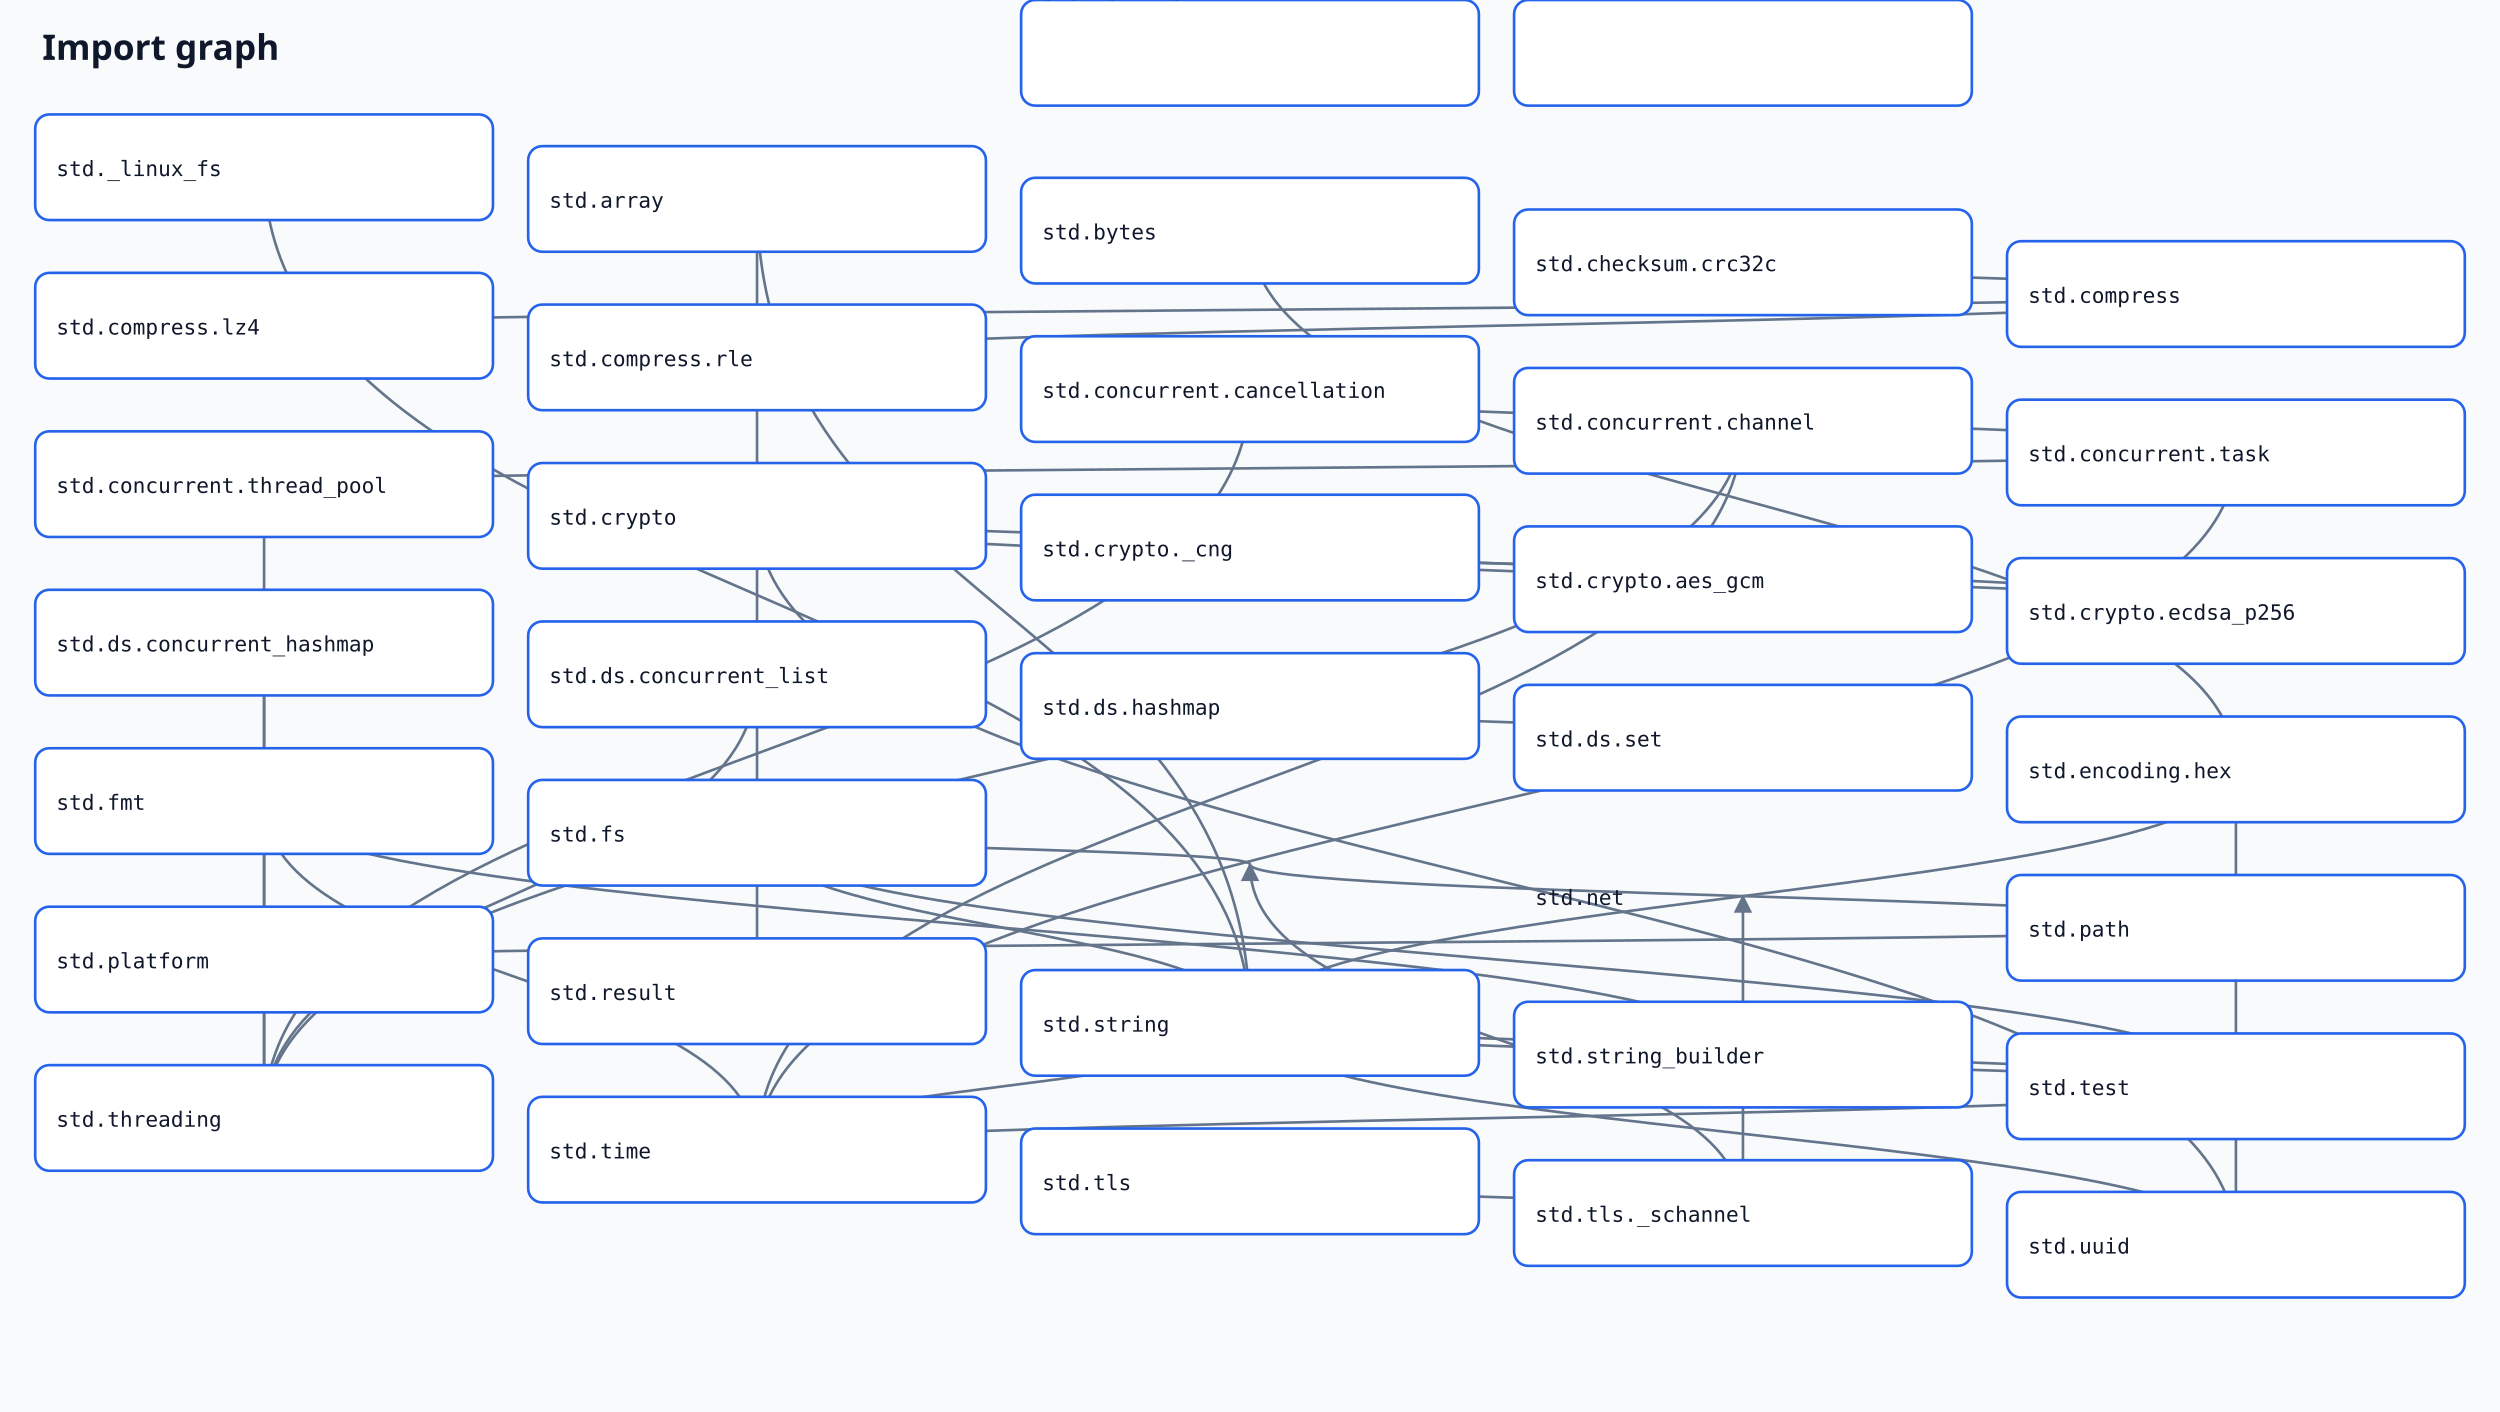
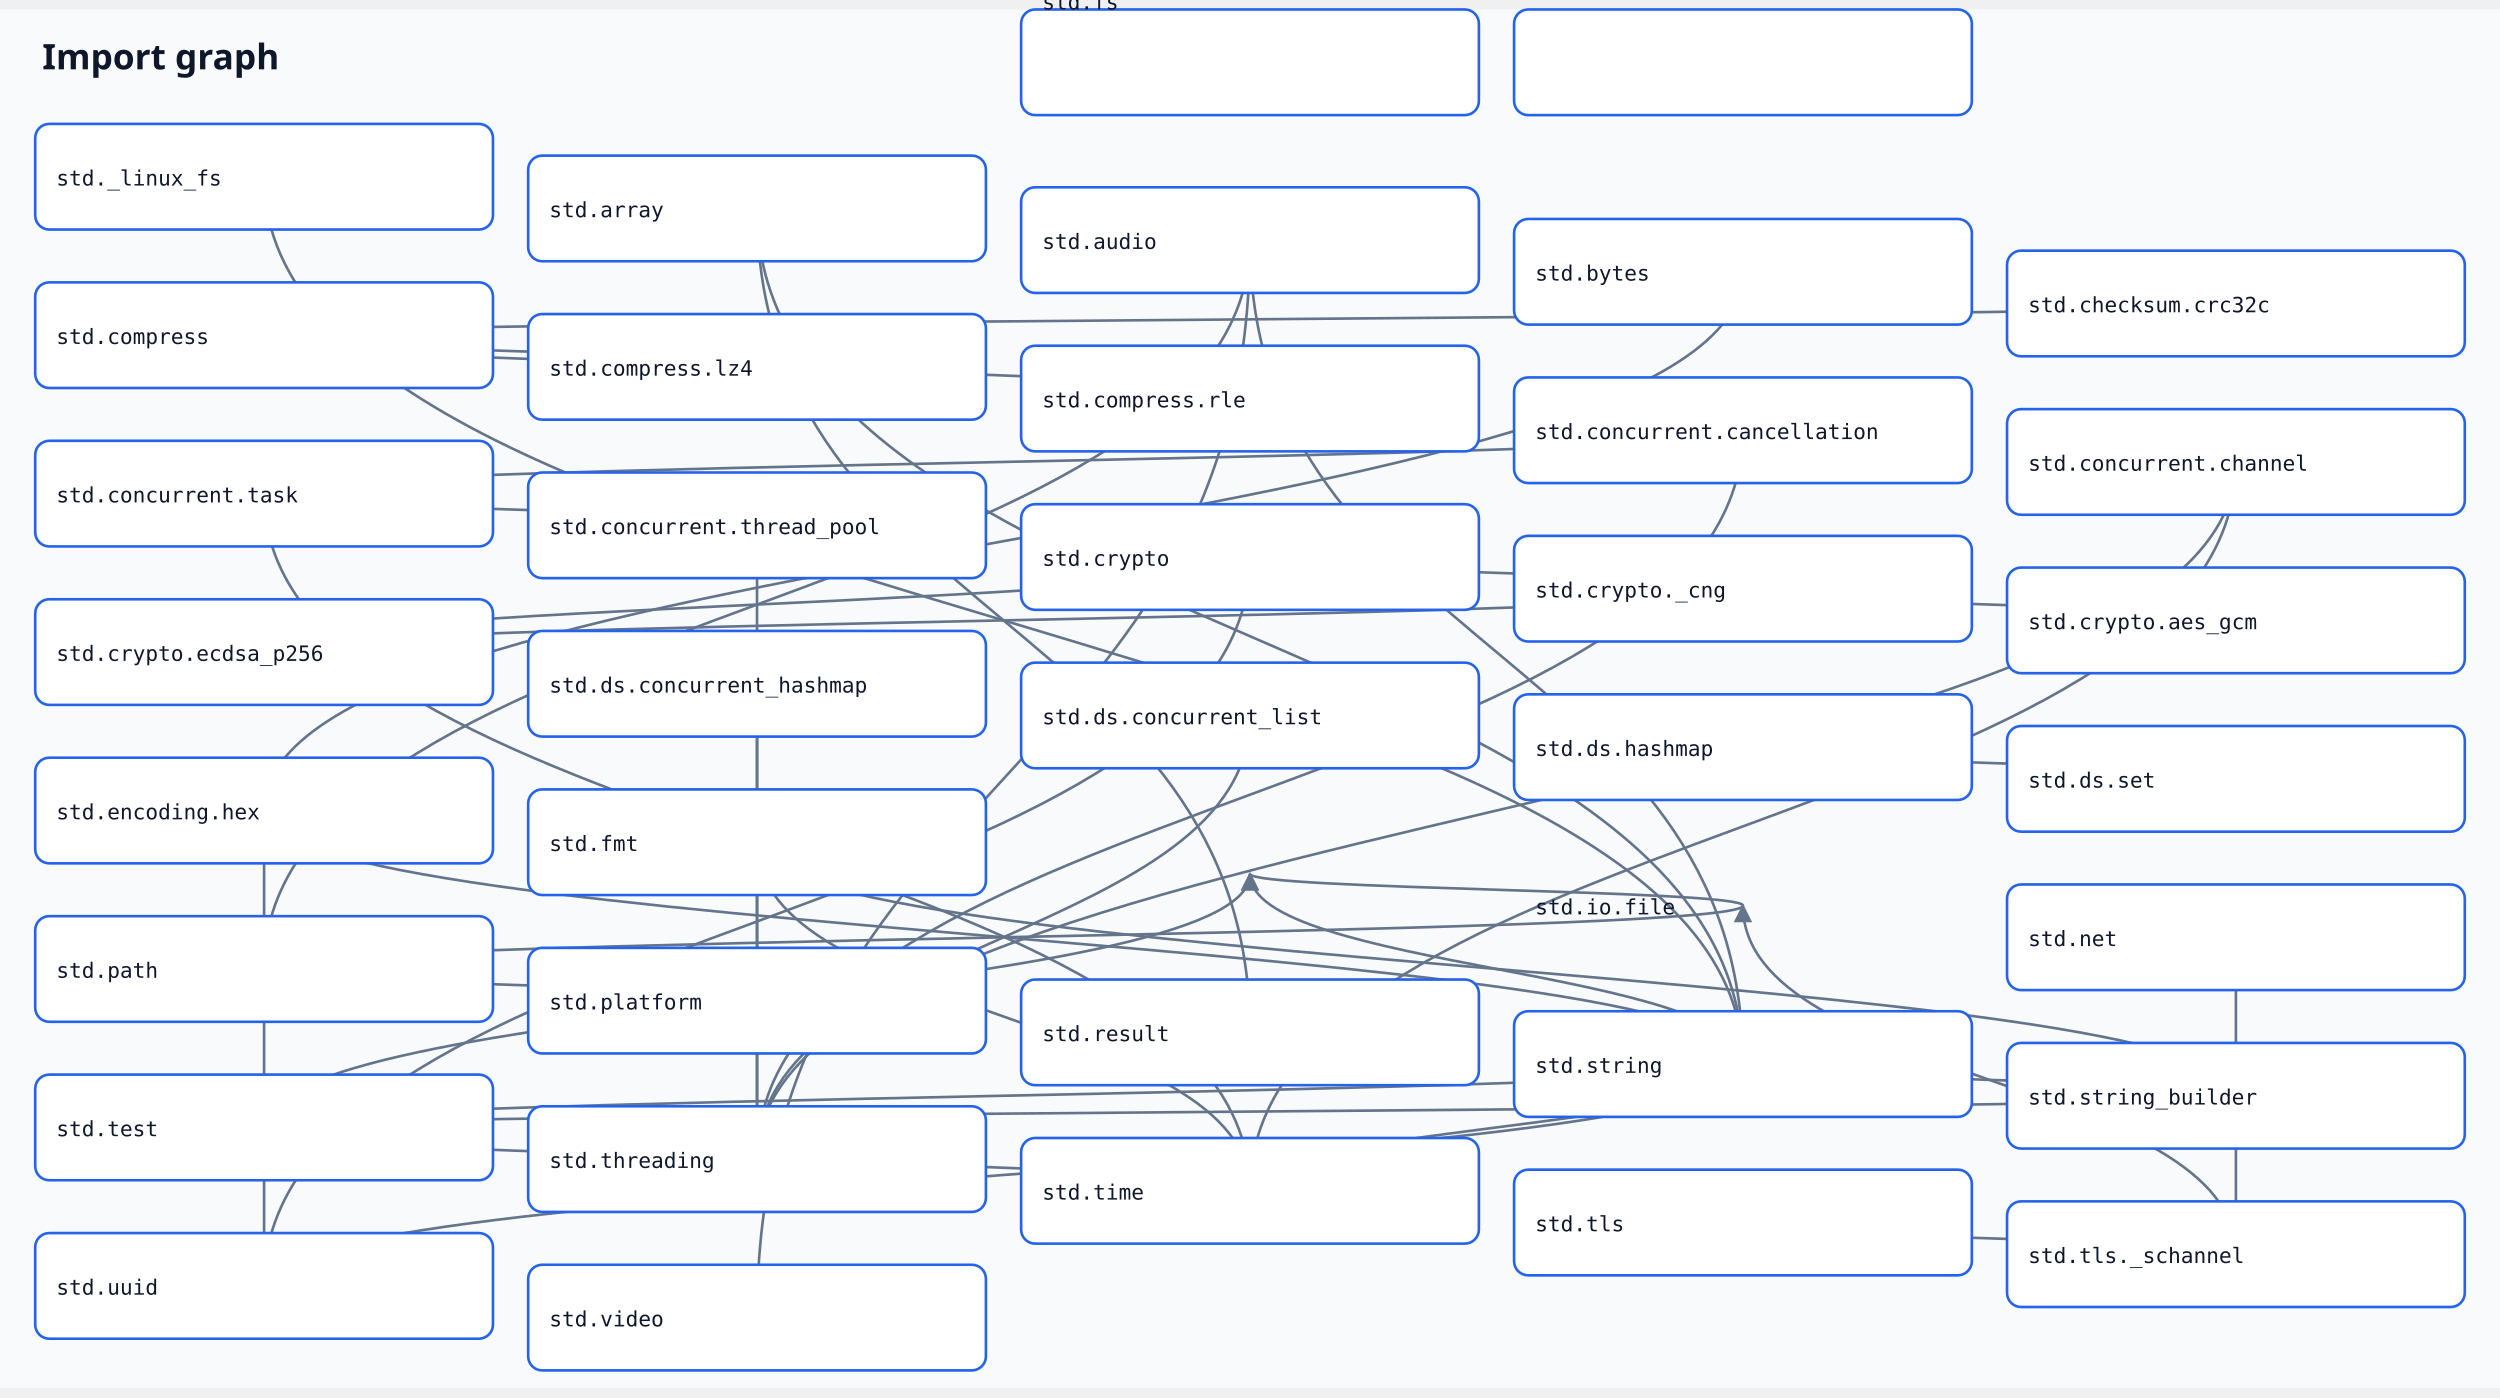
- <svg xmlns="http://www.w3.org/2000/svg" width="1420" height="802" viewBox="0 0 1420 802" role="img" aria-labelledby="title desc">
+ <svg xmlns="http://www.w3.org/2000/svg" width="1420" height="838." viewBox="0 0 1420 838." role="img" aria-labelledby="title desc">
  <defs>
    <marker id="arrow" viewBox="0 0 10 10" refX="9" refY="5" markerWidth="7" markerHeight="7" orient="auto-start-reverse">
      <path d="M 0 0 L 10 5 L 0 10 z" fill="#64748b" />
    </marker>
  </defs>
  <rect width="100%" height="100%" fill="#f8fafc" />
  <text x="24" y="34" font-family="system-ui,sans-serif" font-size="20" font-weight="700" fill="#0f172a">Import graph</text>
-   <path d="M 150 95 C 150 338, 710 338, 710 581" fill="none" stroke="#64748b" stroke-width="1.5" marker-end="url(#arrow)" />
-   <path d="M 430 113 C 430 338, 430 338, 430 563" fill="none" stroke="#64748b" stroke-width="1.5" marker-end="url(#arrow)" />
+   <path d="M 150 95 C 150 347, 990 347, 990 599" fill="none" stroke="#64748b" stroke-width="1.5" marker-end="url(#arrow)" />
  <path d="M 430 113 C 430 347, 710 347, 710 581" fill="none" stroke="#64748b" stroke-width="1.5" marker-end="url(#arrow)" />
-   <path d="M 710 131 C 710 284, 1270 284, 1270 437" fill="none" stroke="#64748b" stroke-width="1.5" marker-end="url(#arrow)" />
-   <path d="M 1270 167 C 1270 158, 990 158, 990 149" fill="none" stroke="#64748b" stroke-width="1.5" marker-end="url(#arrow)" />
-   <path d="M 1270 167 C 1270 176, 150 176, 150 185" fill="none" stroke="#64748b" stroke-width="1.5" marker-end="url(#arrow)" />
-   <path d="M 1270 167 C 1270 185, 430 185, 430 203" fill="none" stroke="#64748b" stroke-width="1.5" marker-end="url(#arrow)" />
-   <path d="M 710 221 C 710 428, 150 428, 150 635" fill="none" stroke="#64748b" stroke-width="1.5" marker-end="url(#arrow)" />
-   <path d="M 990 239 C 990 437, 150 437, 150 635" fill="none" stroke="#64748b" stroke-width="1.5" marker-end="url(#arrow)" />
+   <path d="M 430 113 C 430 356, 990 356, 990 599" fill="none" stroke="#64748b" stroke-width="1.5" marker-end="url(#arrow)" />
+   <path d="M 710 131 C 710 338, 150 338, 150 545" fill="none" stroke="#64748b" stroke-width="1.5" marker-end="url(#arrow)" />
+   <path d="M 710 131 C 710 365, 990 365, 990 599" fill="none" stroke="#64748b" stroke-width="1.5" marker-end="url(#arrow)" />
+   <path d="M 710 131 C 710 437, 430 437, 430 743" fill="none" stroke="#64748b" stroke-width="1.5" marker-end="url(#arrow)" />
+   <path d="M 990 149 C 990 302, 150 302, 150 455" fill="none" stroke="#64748b" stroke-width="1.5" marker-end="url(#arrow)" />
+   <path d="M 150 185 C 150 176, 1270 176, 1270 167" fill="none" stroke="#64748b" stroke-width="1.5" marker-end="url(#arrow)" />
+   <path d="M 150 185 C 150 194, 430 194, 430 203" fill="none" stroke="#64748b" stroke-width="1.5" marker-end="url(#arrow)" />
+   <path d="M 150 185 C 150 203, 710 203, 710 221" fill="none" stroke="#64748b" stroke-width="1.5" marker-end="url(#arrow)" />
  <path d="M 990 239 C 990 446, 430 446, 430 653" fill="none" stroke="#64748b" stroke-width="1.5" marker-end="url(#arrow)" />
-   <path d="M 1270 257 C 1270 239, 710 239, 710 221" fill="none" stroke="#64748b" stroke-width="1.5" marker-end="url(#arrow)" />
-   <path d="M 1270 257 C 1270 266, 150 266, 150 275" fill="none" stroke="#64748b" stroke-width="1.5" marker-end="url(#arrow)" />
  <path d="M 1270 257 C 1270 455, 430 455, 430 653" fill="none" stroke="#64748b" stroke-width="1.5" marker-end="url(#arrow)" />
-   <path d="M 150 275 C 150 455, 150 455, 150 635" fill="none" stroke="#64748b" stroke-width="1.5" marker-end="url(#arrow)" />
-   <path d="M 430 293 C 430 302, 710 302, 710 311" fill="none" stroke="#64748b" stroke-width="1.5" marker-end="url(#arrow)" />
-   <path d="M 990 329 C 990 320, 710 320, 710 311" fill="none" stroke="#64748b" stroke-width="1.5" marker-end="url(#arrow)" />
-   <path d="M 1270 347 C 1270 320, 430 320, 430 293" fill="none" stroke="#64748b" stroke-width="1.5" marker-end="url(#arrow)" />
-   <path d="M 1270 347 C 1270 329, 710 329, 710 311" fill="none" stroke="#64748b" stroke-width="1.5" marker-end="url(#arrow)" />
-   <path d="M 150 365 C 150 500, 150 500, 150 635" fill="none" stroke="#64748b" stroke-width="1.5" marker-end="url(#arrow)" />
-   <path d="M 430 383 C 430 509, 150 509, 150 635" fill="none" stroke="#64748b" stroke-width="1.5" marker-end="url(#arrow)" />
-   <path d="M 990 419 C 990 410, 710 410, 710 401" fill="none" stroke="#64748b" stroke-width="1.5" marker-end="url(#arrow)" />
-   <path d="M 1270 437 C 1270 509, 710 509, 710 581" fill="none" stroke="#64748b" stroke-width="1.5" marker-end="url(#arrow)" />
+   <path d="M 1270 257 C 1270 464, 710 464, 710 671" fill="none" stroke="#64748b" stroke-width="1.5" marker-end="url(#arrow)" />
+   <path d="M 150 275 C 150 257, 990 257, 990 239" fill="none" stroke="#64748b" stroke-width="1.5" marker-end="url(#arrow)" />
+   <path d="M 150 275 C 150 284, 430 284, 430 293" fill="none" stroke="#64748b" stroke-width="1.5" marker-end="url(#arrow)" />
+   <path d="M 150 275 C 150 473, 710 473, 710 671" fill="none" stroke="#64748b" stroke-width="1.5" marker-end="url(#arrow)" />
+   <path d="M 430 293 C 430 473, 430 473, 430 653" fill="none" stroke="#64748b" stroke-width="1.5" marker-end="url(#arrow)" />
+   <path d="M 710 311 C 710 320, 990 320, 990 329" fill="none" stroke="#64748b" stroke-width="1.5" marker-end="url(#arrow)" />
+   <path d="M 1270 347 C 1270 338, 990 338, 990 329" fill="none" stroke="#64748b" stroke-width="1.5" marker-end="url(#arrow)" />
+   <path d="M 150 365 C 150 338, 710 338, 710 311" fill="none" stroke="#64748b" stroke-width="1.5" marker-end="url(#arrow)" />
+   <path d="M 150 365 C 150 347, 990 347, 990 329" fill="none" stroke="#64748b" stroke-width="1.5" marker-end="url(#arrow)" />
+   <path d="M 430 383 C 430 518, 430 518, 430 653" fill="none" stroke="#64748b" stroke-width="1.5" marker-end="url(#arrow)" />
+   <path d="M 710 401 C 710 527, 430 527, 430 653" fill="none" stroke="#64748b" stroke-width="1.5" marker-end="url(#arrow)" />
+   <path d="M 1270 437 C 1270 428, 990 428, 990 419" fill="none" stroke="#64748b" stroke-width="1.5" marker-end="url(#arrow)" />
  <path d="M 150 455 C 150 527, 990 527, 990 599" fill="none" stroke="#64748b" stroke-width="1.5" marker-end="url(#arrow)" />
-   <path d="M 430 473 C 430 527, 710 527, 710 581" fill="none" stroke="#64748b" stroke-width="1.5" marker-end="url(#arrow)" />
-   <path d="M 710 491. C 710 482, 430 482, 430 473" fill="none" stroke="#64748b" stroke-width="1.5" marker-end="url(#arrow)" />
-   <path d="M 710 491. C 710 509, 1270 509, 1270 527" fill="none" stroke="#64748b" stroke-width="1.5" marker-end="url(#arrow)" />
-   <path d="M 1270 527 C 1270 536, 150 536, 150 545" fill="none" stroke="#64748b" stroke-width="1.5" marker-end="url(#arrow)" />
-   <path d="M 710 581 C 710 590, 990 590, 990 599" fill="none" stroke="#64748b" stroke-width="1.5" marker-end="url(#arrow)" />
-   <path d="M 1270 617 C 1270 545, 430 545, 430 473" fill="none" stroke="#64748b" stroke-width="1.5" marker-end="url(#arrow)" />
-   <path d="M 1270 617 C 1270 599, 710 599, 710 581" fill="none" stroke="#64748b" stroke-width="1.5" marker-end="url(#arrow)" />
-   <path d="M 1270 617 C 1270 608, 990 608, 990 599" fill="none" stroke="#64748b" stroke-width="1.5" marker-end="url(#arrow)" />
-   <path d="M 1270 617 C 1270 635, 430 635, 430 653" fill="none" stroke="#64748b" stroke-width="1.5" marker-end="url(#arrow)" />
-   <path d="M 430 653 C 430 554, 150 554, 150 455" fill="none" stroke="#64748b" stroke-width="1.5" marker-end="url(#arrow)" />
-   <path d="M 430 653 C 430 617, 710 617, 710 581" fill="none" stroke="#64748b" stroke-width="1.5" marker-end="url(#arrow)" />
-   <path d="M 710 671 C 710 680, 990 680, 990 689" fill="none" stroke="#64748b" stroke-width="1.5" marker-end="url(#arrow)" />
-   <path d="M 990 689 C 990 590, 710 590, 710 491." fill="none" stroke="#64748b" stroke-width="1.5" marker-end="url(#arrow)" />
-   <path d="M 990 689 C 990 599, 990 599, 990 509." fill="none" stroke="#64748b" stroke-width="1.5" marker-end="url(#arrow)" />
-   <path d="M 1270 707 C 1270 500, 430 500, 430 293" fill="none" stroke="#64748b" stroke-width="1.5" marker-end="url(#arrow)" />
-   <path d="M 1270 707 C 1270 572, 1270 572, 1270 437" fill="none" stroke="#64748b" stroke-width="1.5" marker-end="url(#arrow)" />
-   <path d="M 1270 707 C 1270 644, 710 644, 710 581" fill="none" stroke="#64748b" stroke-width="1.5" marker-end="url(#arrow)" />
+   <path d="M 430 473 C 430 545, 1270 545, 1270 617" fill="none" stroke="#64748b" stroke-width="1.5" marker-end="url(#arrow)" />
+   <path d="M 710 491. C 710 545, 990 545, 990 599" fill="none" stroke="#64748b" stroke-width="1.5" marker-end="url(#arrow)" />
+   <path d="M 990 509. C 990 500, 710 500, 710 491." fill="none" stroke="#64748b" stroke-width="1.5" marker-end="url(#arrow)" />
+   <path d="M 990 509. C 990 527, 150 527, 150 545" fill="none" stroke="#64748b" stroke-width="1.5" marker-end="url(#arrow)" />
+   <path d="M 150 545 C 150 554, 430 554, 430 563" fill="none" stroke="#64748b" stroke-width="1.5" marker-end="url(#arrow)" />
+   <path d="M 990 599 C 990 608, 1270 608, 1270 617" fill="none" stroke="#64748b" stroke-width="1.5" marker-end="url(#arrow)" />
+   <path d="M 150 635 C 150 563, 710 563, 710 491." fill="none" stroke="#64748b" stroke-width="1.5" marker-end="url(#arrow)" />
+   <path d="M 150 635 C 150 617, 990 617, 990 599" fill="none" stroke="#64748b" stroke-width="1.5" marker-end="url(#arrow)" />
+   <path d="M 150 635 C 150 626, 1270 626, 1270 617" fill="none" stroke="#64748b" stroke-width="1.5" marker-end="url(#arrow)" />
+   <path d="M 150 635 C 150 653, 710 653, 710 671" fill="none" stroke="#64748b" stroke-width="1.5" marker-end="url(#arrow)" />
+   <path d="M 710 671 C 710 572, 430 572, 430 473" fill="none" stroke="#64748b" stroke-width="1.5" marker-end="url(#arrow)" />
+   <path d="M 710 671 C 710 635, 990 635, 990 599" fill="none" stroke="#64748b" stroke-width="1.5" marker-end="url(#arrow)" />
+   <path d="M 990 689 C 990 698, 1270 698, 1270 707" fill="none" stroke="#64748b" stroke-width="1.5" marker-end="url(#arrow)" />
+   <path d="M 1270 707 C 1270 608, 990 608, 990 509." fill="none" stroke="#64748b" stroke-width="1.5" marker-end="url(#arrow)" />
+   <path d="M 1270 707 C 1270 617, 1270 617, 1270 527" fill="none" stroke="#64748b" stroke-width="1.5" marker-end="url(#arrow)" />
+   <path d="M 150 725 C 150 518, 710 518, 710 311" fill="none" stroke="#64748b" stroke-width="1.5" marker-end="url(#arrow)" />
+   <path d="M 150 725 C 150 590, 150 590, 150 455" fill="none" stroke="#64748b" stroke-width="1.5" marker-end="url(#arrow)" />
+   <path d="M 150 725 C 150 662, 990 662, 990 599" fill="none" stroke="#64748b" stroke-width="1.5" marker-end="url(#arrow)" />
  <g>
    <rect x="20" y="65" width="260" height="60" rx="8" fill="#ffffff" stroke="#2563eb" stroke-width="1.5" />
    <text x="32" y="100" font-family="ui-monospace,monospace" font-size="12" fill="#0f172a">std._linux_fs</text>
  </g>
  <g>
    <rect x="300" y="83" width="260" height="60" rx="8" fill="#ffffff" stroke="#2563eb" stroke-width="1.5" />
    <text x="312" y="118" font-family="ui-monospace,monospace" font-size="12" fill="#0f172a">std.array</text>
  </g>
  <g>
    <rect x="580" y="101" width="260" height="60" rx="8" fill="#ffffff" stroke="#2563eb" stroke-width="1.5" />
-     <text x="592" y="136" font-family="ui-monospace,monospace" font-size="12" fill="#0f172a">std.bytes</text>
+     <text x="592" y="136" font-family="ui-monospace,monospace" font-size="12" fill="#0f172a">std.audio</text>
  </g>
  <g>
    <rect x="860" y="119" width="260" height="60" rx="8" fill="#ffffff" stroke="#2563eb" stroke-width="1.5" />
-     <text x="872" y="154" font-family="ui-monospace,monospace" font-size="12" fill="#0f172a">std.checksum.crc32c</text>
+     <text x="872" y="154" font-family="ui-monospace,monospace" font-size="12" fill="#0f172a">std.bytes</text>
  </g>
  <g>
    <rect x="1140" y="137" width="260" height="60" rx="8" fill="#ffffff" stroke="#2563eb" stroke-width="1.5" />
-     <text x="1152" y="172" font-family="ui-monospace,monospace" font-size="12" fill="#0f172a">std.compress</text>
+     <text x="1152" y="172" font-family="ui-monospace,monospace" font-size="12" fill="#0f172a">std.checksum.crc32c</text>
  </g>
  <g>
    <rect x="20" y="155" width="260" height="60" rx="8" fill="#ffffff" stroke="#2563eb" stroke-width="1.5" />
-     <text x="32" y="190" font-family="ui-monospace,monospace" font-size="12" fill="#0f172a">std.compress.lz4</text>
+     <text x="32" y="190" font-family="ui-monospace,monospace" font-size="12" fill="#0f172a">std.compress</text>
  </g>
  <g>
    <rect x="300" y="173" width="260" height="60" rx="8" fill="#ffffff" stroke="#2563eb" stroke-width="1.5" />
-     <text x="312" y="208" font-family="ui-monospace,monospace" font-size="12" fill="#0f172a">std.compress.rle</text>
+     <text x="312" y="208" font-family="ui-monospace,monospace" font-size="12" fill="#0f172a">std.compress.lz4</text>
  </g>
  <g>
    <rect x="580" y="191" width="260" height="60" rx="8" fill="#ffffff" stroke="#2563eb" stroke-width="1.5" />
-     <text x="592" y="226" font-family="ui-monospace,monospace" font-size="12" fill="#0f172a">std.concurrent.cancellation</text>
+     <text x="592" y="226" font-family="ui-monospace,monospace" font-size="12" fill="#0f172a">std.compress.rle</text>
  </g>
  <g>
    <rect x="860" y="209" width="260" height="60" rx="8" fill="#ffffff" stroke="#2563eb" stroke-width="1.5" />
-     <text x="872" y="244" font-family="ui-monospace,monospace" font-size="12" fill="#0f172a">std.concurrent.channel</text>
+     <text x="872" y="244" font-family="ui-monospace,monospace" font-size="12" fill="#0f172a">std.concurrent.cancellation</text>
  </g>
  <g>
    <rect x="1140" y="227" width="260" height="60" rx="8" fill="#ffffff" stroke="#2563eb" stroke-width="1.5" />
-     <text x="1152" y="262" font-family="ui-monospace,monospace" font-size="12" fill="#0f172a">std.concurrent.task</text>
+     <text x="1152" y="262" font-family="ui-monospace,monospace" font-size="12" fill="#0f172a">std.concurrent.channel</text>
  </g>
  <g>
    <rect x="20" y="245" width="260" height="60" rx="8" fill="#ffffff" stroke="#2563eb" stroke-width="1.5" />
-     <text x="32" y="280" font-family="ui-monospace,monospace" font-size="12" fill="#0f172a">std.concurrent.thread_pool</text>
+     <text x="32" y="280" font-family="ui-monospace,monospace" font-size="12" fill="#0f172a">std.concurrent.task</text>
  </g>
  <g>
    <rect x="300" y="263" width="260" height="60" rx="8" fill="#ffffff" stroke="#2563eb" stroke-width="1.5" />
-     <text x="312" y="298" font-family="ui-monospace,monospace" font-size="12" fill="#0f172a">std.crypto</text>
+     <text x="312" y="298" font-family="ui-monospace,monospace" font-size="12" fill="#0f172a">std.concurrent.thread_pool</text>
  </g>
  <g>
    <rect x="580" y="281" width="260" height="60" rx="8" fill="#ffffff" stroke="#2563eb" stroke-width="1.5" />
-     <text x="592" y="316" font-family="ui-monospace,monospace" font-size="12" fill="#0f172a">std.crypto._cng</text>
+     <text x="592" y="316" font-family="ui-monospace,monospace" font-size="12" fill="#0f172a">std.crypto</text>
  </g>
  <g>
    <rect x="860" y="299" width="260" height="60" rx="8" fill="#ffffff" stroke="#2563eb" stroke-width="1.5" />
-     <text x="872" y="334" font-family="ui-monospace,monospace" font-size="12" fill="#0f172a">std.crypto.aes_gcm</text>
+     <text x="872" y="334" font-family="ui-monospace,monospace" font-size="12" fill="#0f172a">std.crypto._cng</text>
  </g>
  <g>
    <rect x="1140" y="317" width="260" height="60" rx="8" fill="#ffffff" stroke="#2563eb" stroke-width="1.5" />
-     <text x="1152" y="352" font-family="ui-monospace,monospace" font-size="12" fill="#0f172a">std.crypto.ecdsa_p256</text>
+     <text x="1152" y="352" font-family="ui-monospace,monospace" font-size="12" fill="#0f172a">std.crypto.aes_gcm</text>
  </g>
  <g>
    <rect x="20" y="335" width="260" height="60" rx="8" fill="#ffffff" stroke="#2563eb" stroke-width="1.5" />
-     <text x="32" y="370" font-family="ui-monospace,monospace" font-size="12" fill="#0f172a">std.ds.concurrent_hashmap</text>
+     <text x="32" y="370" font-family="ui-monospace,monospace" font-size="12" fill="#0f172a">std.crypto.ecdsa_p256</text>
  </g>
  <g>
    <rect x="300" y="353" width="260" height="60" rx="8" fill="#ffffff" stroke="#2563eb" stroke-width="1.5" />
-     <text x="312" y="388" font-family="ui-monospace,monospace" font-size="12" fill="#0f172a">std.ds.concurrent_list</text>
+     <text x="312" y="388" font-family="ui-monospace,monospace" font-size="12" fill="#0f172a">std.ds.concurrent_hashmap</text>
  </g>
  <g>
    <rect x="580" y="371" width="260" height="60" rx="8" fill="#ffffff" stroke="#2563eb" stroke-width="1.5" />
-     <text x="592" y="406" font-family="ui-monospace,monospace" font-size="12" fill="#0f172a">std.ds.hashmap</text>
+     <text x="592" y="406" font-family="ui-monospace,monospace" font-size="12" fill="#0f172a">std.ds.concurrent_list</text>
  </g>
  <g>
    <rect x="860" y="389" width="260" height="60" rx="8" fill="#ffffff" stroke="#2563eb" stroke-width="1.5" />
-     <text x="872" y="424" font-family="ui-monospace,monospace" font-size="12" fill="#0f172a">std.ds.set</text>
+     <text x="872" y="424" font-family="ui-monospace,monospace" font-size="12" fill="#0f172a">std.ds.hashmap</text>
  </g>
  <g>
    <rect x="1140" y="407" width="260" height="60" rx="8" fill="#ffffff" stroke="#2563eb" stroke-width="1.5" />
-     <text x="1152" y="442" font-family="ui-monospace,monospace" font-size="12" fill="#0f172a">std.encoding.hex</text>
+     <text x="1152" y="442" font-family="ui-monospace,monospace" font-size="12" fill="#0f172a">std.ds.set</text>
  </g>
  <g>
    <rect x="20" y="425" width="260" height="60" rx="8" fill="#ffffff" stroke="#2563eb" stroke-width="1.5" />
-     <text x="32" y="460" font-family="ui-monospace,monospace" font-size="12" fill="#0f172a">std.fmt</text>
+     <text x="32" y="460" font-family="ui-monospace,monospace" font-size="12" fill="#0f172a">std.encoding.hex</text>
  </g>
  <g>
    <rect x="300" y="443" width="260" height="60" rx="8" fill="#ffffff" stroke="#2563eb" stroke-width="1.5" />
-     <text x="312" y="478" font-family="ui-monospace,monospace" font-size="12" fill="#0f172a">std.fs</text>
+     <text x="312" y="478" font-family="ui-monospace,monospace" font-size="12" fill="#0f172a">std.fmt</text>
  </g>
  <g>
    <rect x="580" y="461." width="260" height="60" rx="8" fill="#ffffff" stroke="#2563eb" stroke-width="1.5" />
-     <text x="592" y="496." font-family="ui-monospace,monospace" font-size="12" fill="#0f172a">std.io.file</text>
+     <text x="592" y="496." font-family="ui-monospace,monospace" font-size="12" fill="#0f172a">std.fs</text>
  </g>
  <g>
    <rect x="860" y="479." width="260" height="60" rx="8" fill="#ffffff" stroke="#2563eb" stroke-width="1.5" />
-     <text x="872" y="514" font-family="ui-monospace,monospace" font-size="12" fill="#0f172a">std.net</text>
+     <text x="872" y="514" font-family="ui-monospace,monospace" font-size="12" fill="#0f172a">std.io.file</text>
  </g>
  <g>
    <rect x="1140" y="497" width="260" height="60" rx="8" fill="#ffffff" stroke="#2563eb" stroke-width="1.5" />
-     <text x="1152" y="532" font-family="ui-monospace,monospace" font-size="12" fill="#0f172a">std.path</text>
+     <text x="1152" y="532" font-family="ui-monospace,monospace" font-size="12" fill="#0f172a">std.net</text>
  </g>
  <g>
    <rect x="20" y="515" width="260" height="60" rx="8" fill="#ffffff" stroke="#2563eb" stroke-width="1.5" />
-     <text x="32" y="550" font-family="ui-monospace,monospace" font-size="12" fill="#0f172a">std.platform</text>
+     <text x="32" y="550" font-family="ui-monospace,monospace" font-size="12" fill="#0f172a">std.path</text>
  </g>
  <g>
    <rect x="300" y="533" width="260" height="60" rx="8" fill="#ffffff" stroke="#2563eb" stroke-width="1.5" />
-     <text x="312" y="568" font-family="ui-monospace,monospace" font-size="12" fill="#0f172a">std.result</text>
+     <text x="312" y="568" font-family="ui-monospace,monospace" font-size="12" fill="#0f172a">std.platform</text>
  </g>
  <g>
    <rect x="580" y="551" width="260" height="60" rx="8" fill="#ffffff" stroke="#2563eb" stroke-width="1.5" />
-     <text x="592" y="586" font-family="ui-monospace,monospace" font-size="12" fill="#0f172a">std.string</text>
+     <text x="592" y="586" font-family="ui-monospace,monospace" font-size="12" fill="#0f172a">std.result</text>
  </g>
  <g>
    <rect x="860" y="569" width="260" height="60" rx="8" fill="#ffffff" stroke="#2563eb" stroke-width="1.5" />
-     <text x="872" y="604" font-family="ui-monospace,monospace" font-size="12" fill="#0f172a">std.string_builder</text>
+     <text x="872" y="604" font-family="ui-monospace,monospace" font-size="12" fill="#0f172a">std.string</text>
  </g>
  <g>
    <rect x="1140" y="587" width="260" height="60" rx="8" fill="#ffffff" stroke="#2563eb" stroke-width="1.5" />
-     <text x="1152" y="622" font-family="ui-monospace,monospace" font-size="12" fill="#0f172a">std.test</text>
+     <text x="1152" y="622" font-family="ui-monospace,monospace" font-size="12" fill="#0f172a">std.string_builder</text>
  </g>
  <g>
    <rect x="20" y="605" width="260" height="60" rx="8" fill="#ffffff" stroke="#2563eb" stroke-width="1.5" />
-     <text x="32" y="640" font-family="ui-monospace,monospace" font-size="12" fill="#0f172a">std.threading</text>
+     <text x="32" y="640" font-family="ui-monospace,monospace" font-size="12" fill="#0f172a">std.test</text>
  </g>
  <g>
    <rect x="300" y="623" width="260" height="60" rx="8" fill="#ffffff" stroke="#2563eb" stroke-width="1.5" />
-     <text x="312" y="658" font-family="ui-monospace,monospace" font-size="12" fill="#0f172a">std.time</text>
+     <text x="312" y="658" font-family="ui-monospace,monospace" font-size="12" fill="#0f172a">std.threading</text>
  </g>
  <g>
    <rect x="580" y="641" width="260" height="60" rx="8" fill="#ffffff" stroke="#2563eb" stroke-width="1.5" />
-     <text x="592" y="676" font-family="ui-monospace,monospace" font-size="12" fill="#0f172a">std.tls</text>
+     <text x="592" y="676" font-family="ui-monospace,monospace" font-size="12" fill="#0f172a">std.time</text>
  </g>
  <g>
    <rect x="860" y="659" width="260" height="60" rx="8" fill="#ffffff" stroke="#2563eb" stroke-width="1.5" />
-     <text x="872" y="694" font-family="ui-monospace,monospace" font-size="12" fill="#0f172a">std.tls._schannel</text>
+     <text x="872" y="694" font-family="ui-monospace,monospace" font-size="12" fill="#0f172a">std.tls</text>
  </g>
  <g>
    <rect x="1140" y="677" width="260" height="60" rx="8" fill="#ffffff" stroke="#2563eb" stroke-width="1.5" />
-     <text x="1152" y="712" font-family="ui-monospace,monospace" font-size="12" fill="#0f172a">std.uuid</text>
+     <text x="1152" y="712" font-family="ui-monospace,monospace" font-size="12" fill="#0f172a">std.tls._schannel</text>
+   </g>
+   <g>
+     <rect x="20" y="695" width="260" height="60" rx="8" fill="#ffffff" stroke="#2563eb" stroke-width="1.5" />
+     <text x="32" y="730" font-family="ui-monospace,monospace" font-size="12" fill="#0f172a">std.uuid</text>
+   </g>
+   <g>
+     <rect x="300" y="713" width="260" height="60" rx="8" fill="#ffffff" stroke="#2563eb" stroke-width="1.5" />
+     <text x="312" y="748" font-family="ui-monospace,monospace" font-size="12" fill="#0f172a">std.video</text>
  </g>
</svg>
